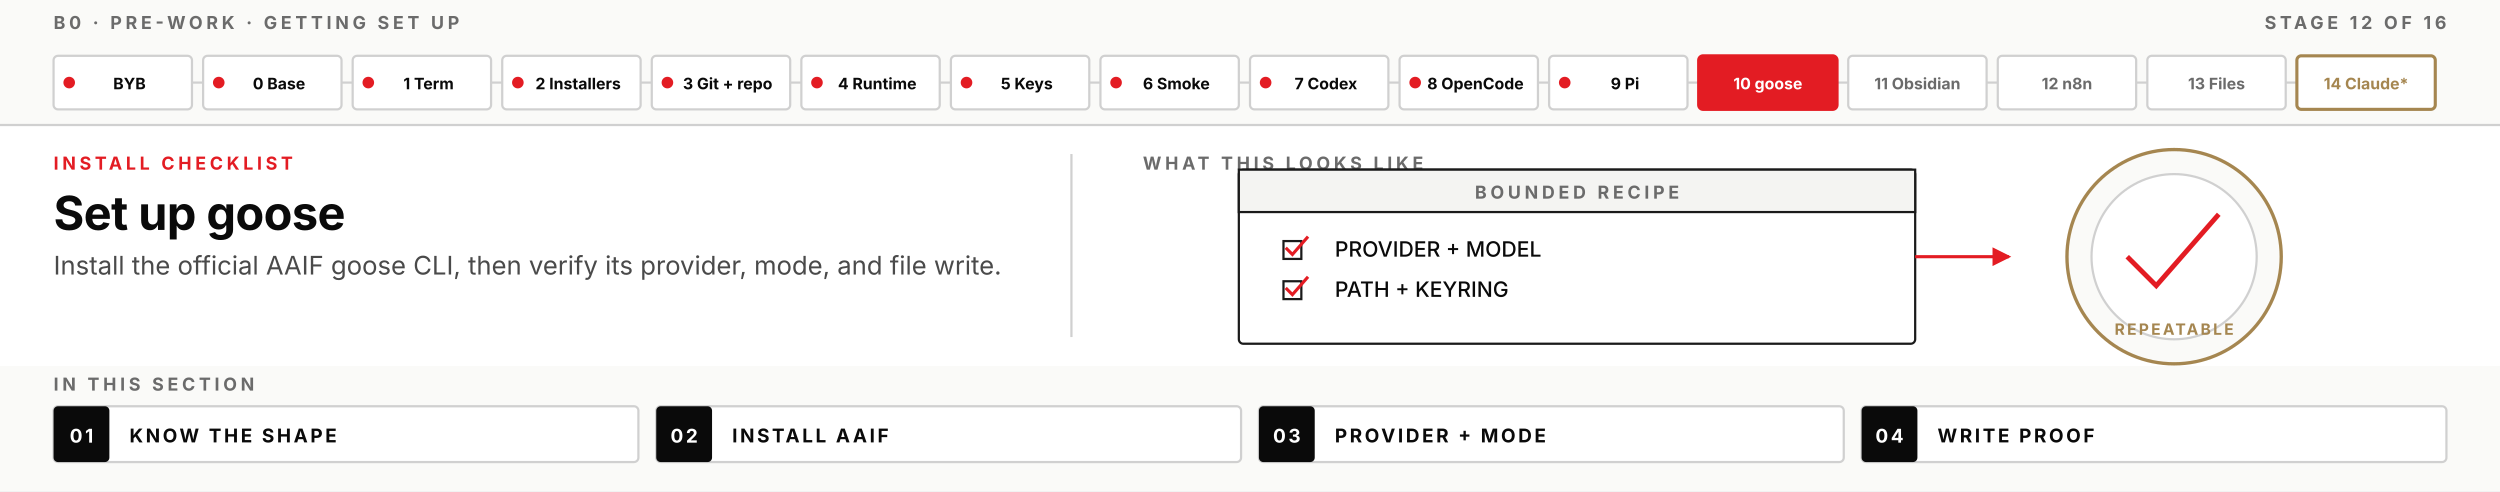
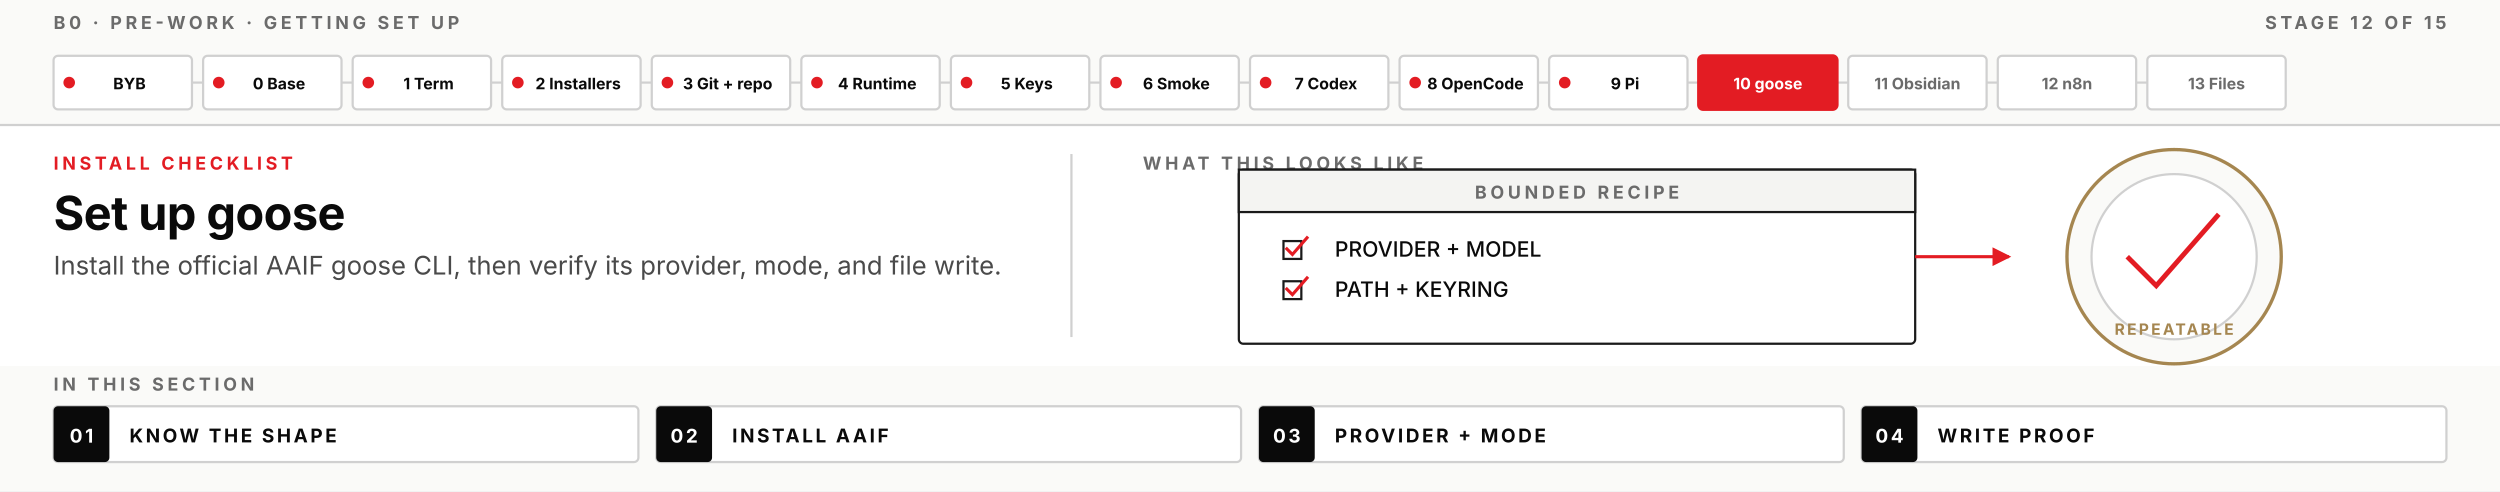
<svg xmlns="http://www.w3.org/2000/svg" viewBox="0 0 1120 220" role="img" aria-labelledby="title-install-pre-work-10-goose-recipe-tools-mode-schedule">
  <defs>
    <marker id="arrow" viewBox="0 0 8 8" refX="7" refY="4" markerWidth="6" markerHeight="6" orient="auto-start-reverse">
      <path d="M0 0 8 4 0 8Z" fill="#0A0A0A" />
    </marker>
    <marker id="arrow-red" viewBox="0 0 8 8" refX="7" refY="4" markerWidth="6" markerHeight="6" orient="auto-start-reverse">
      <path d="M0 0 8 4 0 8Z" fill="#E31C23" />
    </marker>
    <style>
      text { font-family: system-ui, "Inter", "Helvetica Neue", Arial, sans-serif; fill: #0A0A0A; }
      .micro { font-size: 8px; font-weight: 650; letter-spacing: 1.65px; }
      .tiny { font-size: 7px; font-weight: 650; letter-spacing: 1px; }
      .railtext { font-size: 7.1px; font-weight: 650; }
      .title { font-size: 21px; font-weight: 680; letter-spacing: -0.25px; }
      .purpose { font-size: 11.5px; font-weight: 430; fill: #4A4A4A; }
      .caption { font-size: 8.5px; font-weight: 650; letter-spacing: 1.15px; }
      .body { font-size: 9.5px; font-weight: 520; }
      .muted { fill: #6B6B6B; }
      .white { fill: #FFFFFF; }
      .red { fill: #E31C23; }
      .gold { fill: #A58650; }
      .line { fill: none; stroke: #0A0A0A; stroke-width: 1.35; vector-effect: non-scaling-stroke; }
      .hair { fill: none; stroke: #D0D0D0; stroke-width: 1; vector-effect: non-scaling-stroke; }
      .redline { fill: none; stroke: #E31C23; stroke-width: 1.4; vector-effect: non-scaling-stroke; }
      .goldline { fill: none; stroke: #A58650; stroke-width: 1.35; vector-effect: non-scaling-stroke; }
      .dash { stroke-dasharray: 5 4; }
    </style>
  </defs>
  <rect width="1120" height="220" fill="#FFFFFF" />
  <rect x="0" y="0" width="1120" height="56" fill="#FAFAF8" />
  <text x="24" y="13" class="micro muted">B0 · PRE-WORK · GETTING SET UP</text>
-   <text x="1096" y="13" class="micro muted" text-anchor="end">STAGE 12 OF 16</text>
-   <path d="M55 37H1060" class="hair" />
+   <text x="1096" y="13" class="micro muted" text-anchor="end">STAGE 12 OF 15</text>
+   <path d="M55 37H993" class="hair" />
  <rect x="24" y="25" width="62" height="24" rx="2" fill="#FFFFFF" stroke="#D0D0D0" stroke-width="1" />
  <circle cx="31" cy="37" r="2.6" fill="#E31C23" />
  <text x="58" y="40" class="railtext" text-anchor="middle">BYB</text>
  <rect x="91" y="25" width="62" height="24" rx="2" fill="#FFFFFF" stroke="#D0D0D0" stroke-width="1" />
  <circle cx="98" cy="37" r="2.6" fill="#E31C23" />
  <text x="125" y="40" class="railtext" text-anchor="middle">0 Base</text>
  <rect x="158" y="25" width="62" height="24" rx="2" fill="#FFFFFF" stroke="#D0D0D0" stroke-width="1" />
  <circle cx="165" cy="37" r="2.6" fill="#E31C23" />
  <text x="192" y="40" class="railtext" text-anchor="middle">1 Term</text>
  <rect x="225" y="25" width="62" height="24" rx="2" fill="#FFFFFF" stroke="#D0D0D0" stroke-width="1" />
  <circle cx="232" cy="37" r="2.6" fill="#E31C23" />
  <text x="259" y="40" class="railtext" text-anchor="middle">2 Installers</text>
  <rect x="292" y="25" width="62" height="24" rx="2" fill="#FFFFFF" stroke="#D0D0D0" stroke-width="1" />
  <circle cx="299" cy="37" r="2.6" fill="#E31C23" />
  <text x="326" y="40" class="railtext" text-anchor="middle">3 Git + repo</text>
  <rect x="359" y="25" width="62" height="24" rx="2" fill="#FFFFFF" stroke="#D0D0D0" stroke-width="1" />
  <circle cx="366" cy="37" r="2.6" fill="#E31C23" />
  <text x="393" y="40" class="railtext" text-anchor="middle">4 Runtime</text>
  <rect x="426" y="25" width="62" height="24" rx="2" fill="#FFFFFF" stroke="#D0D0D0" stroke-width="1" />
  <circle cx="433" cy="37" r="2.6" fill="#E31C23" />
  <text x="460" y="40" class="railtext" text-anchor="middle">5 Keys</text>
  <rect x="493" y="25" width="62" height="24" rx="2" fill="#FFFFFF" stroke="#D0D0D0" stroke-width="1" />
  <circle cx="500" cy="37" r="2.6" fill="#E31C23" />
  <text x="527" y="40" class="railtext" text-anchor="middle">6 Smoke</text>
  <rect x="560" y="25" width="62" height="24" rx="2" fill="#FFFFFF" stroke="#D0D0D0" stroke-width="1" />
  <circle cx="567" cy="37" r="2.6" fill="#E31C23" />
  <text x="594" y="40" class="railtext" text-anchor="middle">7 Codex</text>
  <rect x="627" y="25" width="62" height="24" rx="2" fill="#FFFFFF" stroke="#D0D0D0" stroke-width="1" />
  <circle cx="634" cy="37" r="2.6" fill="#E31C23" />
  <text x="661" y="40" class="railtext" text-anchor="middle">8 OpenCode</text>
  <rect x="694" y="25" width="62" height="24" rx="2" fill="#FFFFFF" stroke="#D0D0D0" stroke-width="1" />
  <circle cx="701" cy="37" r="2.6" fill="#E31C23" />
  <text x="728" y="40" class="railtext" text-anchor="middle">9 Pi</text>
  <rect x="761" y="25" width="62" height="24" rx="2" fill="#E31C23" stroke="#E31C23" stroke-width="1.4" />
  <text x="792" y="40" class="railtext white" text-anchor="middle">10 goose</text>
  <rect x="828" y="25" width="62" height="24" rx="2" fill="#FFFFFF" stroke="#D0D0D0" stroke-width="1" />
  <text x="859" y="40" class="railtext muted" text-anchor="middle">11 Obsidian</text>
  <rect x="895" y="25" width="62" height="24" rx="2" fill="#FFFFFF" stroke="#D0D0D0" stroke-width="1" />
  <text x="926" y="40" class="railtext muted" text-anchor="middle">12 n8n</text>
  <rect x="962" y="25" width="62" height="24" rx="2" fill="#FFFFFF" stroke="#D0D0D0" stroke-width="1" />
  <text x="993" y="40" class="railtext muted" text-anchor="middle">13 Files</text>
-   <rect x="1029" y="25" width="62" height="24" rx="2" fill="#FFFFFF" stroke="#A58650" stroke-width="1.4" />
-   <text x="1060" y="40" class="railtext gold" text-anchor="middle">14 Claude*</text>
  <path d="M0 56H1120" class="hair" />
  <text x="24" y="76" class="micro red">INSTALL CHECKLIST</text>
  <text x="24" y="103" class="title">Set up goose</text>
  <text x="24" y="123" class="purpose">Install the official AAIF goose CLI, then verify its provider, mode, and file write.</text>
  <path d="M480 69V151" class="hair" />
  <text x="512" y="76" class="micro muted">WHAT THIS LOOKS LIKE</text>
  <g aria-label="Bounded work recipe and completion stamp">
    <rect x="555" y="76" width="303" height="78" rx="2" fill="#FFFFFF" stroke="#1A1A1A" />
    <rect x="555" y="76" width="303" height="19" fill="#F4F4F2" stroke="#1A1A1A" />
    <text x="706.5" y="89" class="micro muted" text-anchor="middle">BOUNDED RECIPE</text>
    <path d="M575 108h8v8h-8zM575 126h8v8h-8z" fill="#FFFFFF" stroke="#1A1A1A" />
    <path d="M576 111l3 3 7-8M576 129l3 3 7-8" class="redline" />
    <text x="598" y="115" class="body">PROVIDER + MODEL</text>
    <text x="598" y="133" class="body">PATH + KEYRING</text>
    <path d="M858 115H900" class="redline" marker-end="url(#arrow-red)" />
    <circle cx="974" cy="115" r="48" fill="#FAFAF8" stroke="#A58650" stroke-width="1.5" />
    <circle cx="974" cy="115" r="37" fill="#FFFFFF" stroke="#D0D0D0" />
    <path d="M953 115l13 13 28-32" fill="none" stroke="#E31C23" stroke-width="2.2" />
    <text x="974" y="150" class="tiny gold" text-anchor="middle">REPEATABLE</text>
  </g>
  <rect x="0" y="164" width="1120" height="56" fill="#FAFAF8" />
  <text x="24" y="175" class="micro muted">IN THIS SECTION</text>
  <rect x="24.00" y="182" width="262.00" height="25" rx="2" fill="#FFFFFF" stroke="#D0D0D0" />
  <rect x="24.00" y="182" width="25" height="25" rx="2" fill="#0A0A0A" />
  <text x="36.50" y="198.3" class="caption white" text-anchor="middle">01</text>
  <text x="58.00" y="198.2" class="caption">KNOW THE SHAPE</text>
  <rect x="294.00" y="182" width="262.00" height="25" rx="2" fill="#FFFFFF" stroke="#D0D0D0" />
  <rect x="294.00" y="182" width="25" height="25" rx="2" fill="#0A0A0A" />
  <text x="306.50" y="198.3" class="caption white" text-anchor="middle">02</text>
  <text x="328.00" y="198.2" class="caption">INSTALL AAIF</text>
  <rect x="564.00" y="182" width="262.00" height="25" rx="2" fill="#FFFFFF" stroke="#D0D0D0" />
  <rect x="564.00" y="182" width="25" height="25" rx="2" fill="#0A0A0A" />
  <text x="576.50" y="198.3" class="caption white" text-anchor="middle">03</text>
  <text x="598.00" y="198.2" class="caption">PROVIDER + MODE</text>
  <rect x="834.00" y="182" width="262.00" height="25" rx="2" fill="#FFFFFF" stroke="#D0D0D0" />
  <rect x="834.00" y="182" width="25" height="25" rx="2" fill="#0A0A0A" />
  <text x="846.50" y="198.3" class="caption white" text-anchor="middle">04</text>
  <text x="868.00" y="198.2" class="caption">WRITE PROOF</text>
</svg>
